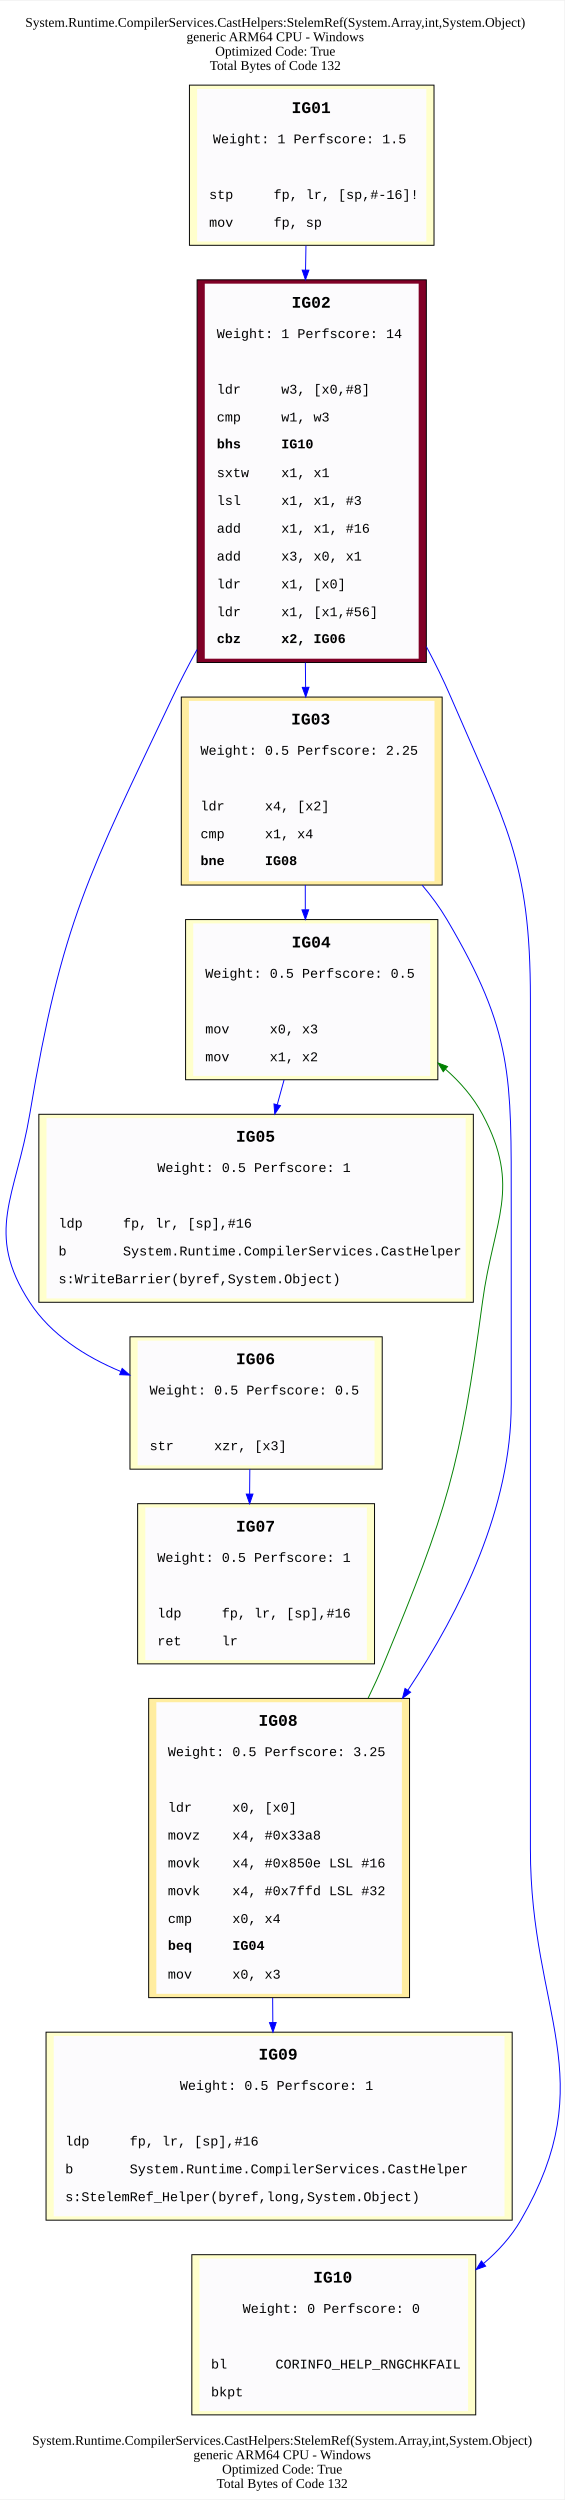
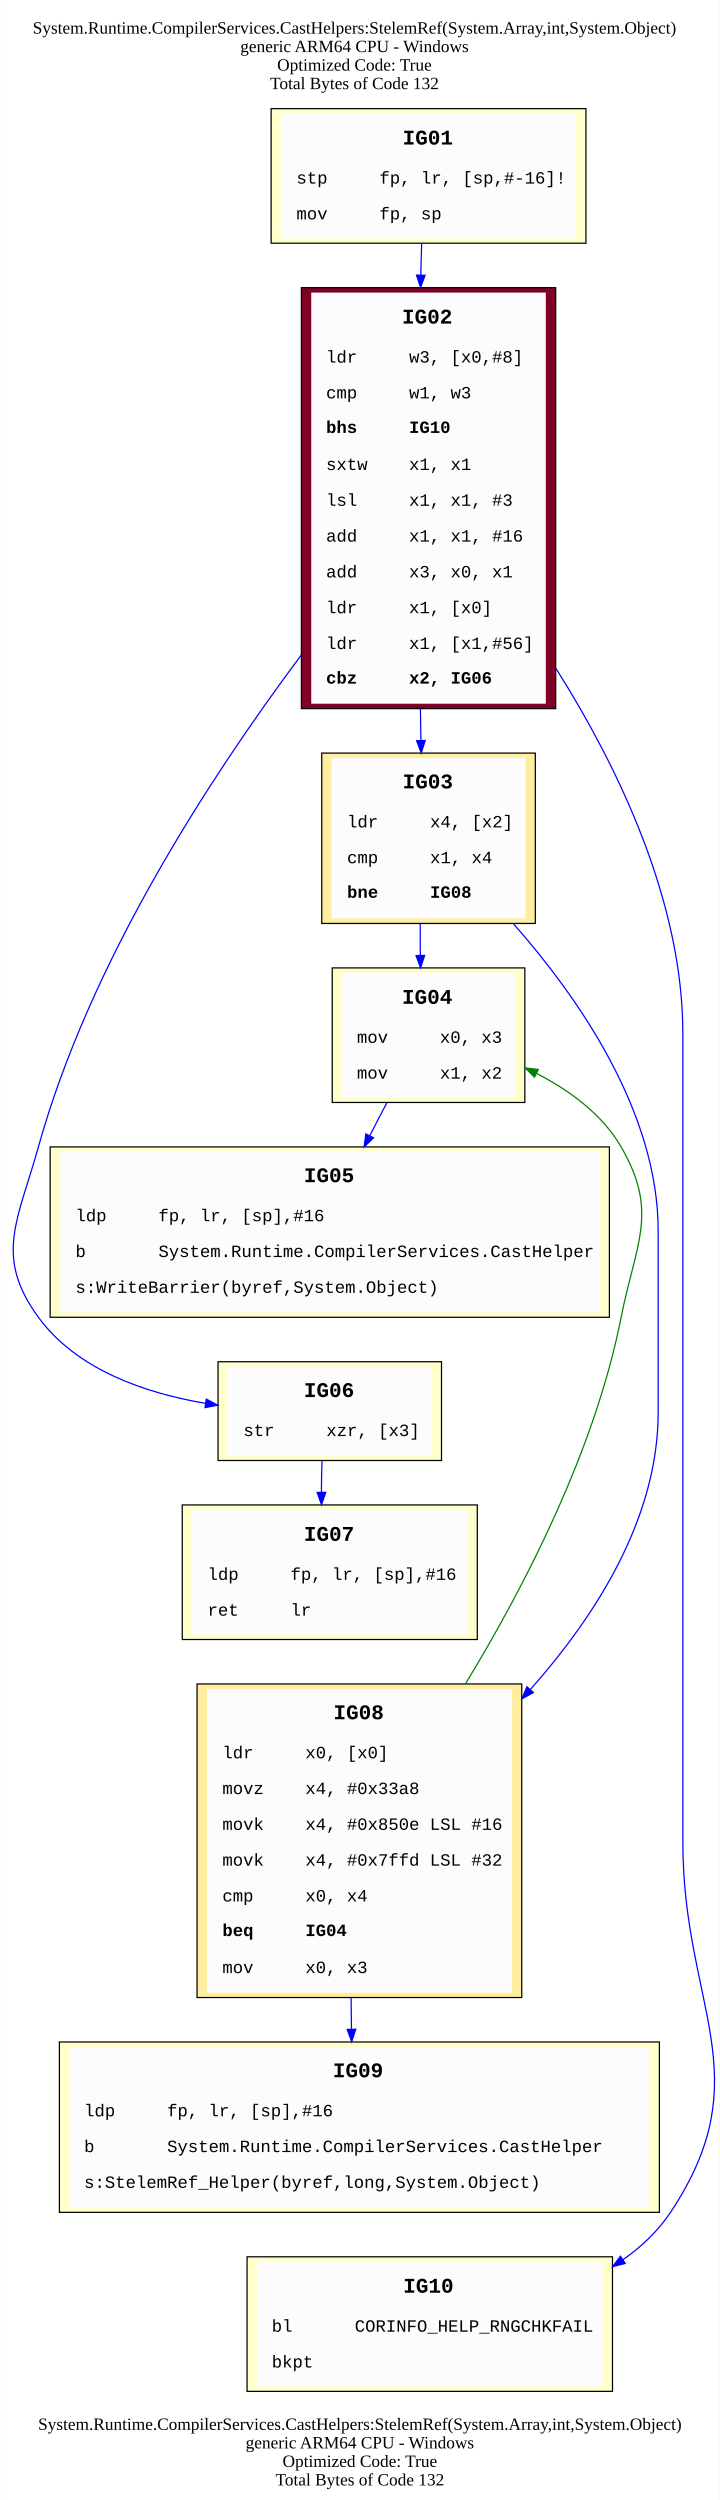
- <svg xmlns="http://www.w3.org/2000/svg" width="588pt" height="2605pt" viewBox="0.00 0.00 588.34 2605.00">
-   <g id="graph0" class="graph" transform="scale(1 1) rotate(0) translate(4 2601)">
-     <polygon fill="white" stroke="none" points="-4,4 -4,-2601 584.34,-2601 584.34,4 -4,4" />
-     <text text-anchor="middle" x="290.17" y="-52.8" font-family="Times New Roman,serif" font-size="14.00">System.Runtime.CompilerServices.CastHelpers:StelemRef(System.Array,int,System.Object)</text>
-     <text text-anchor="middle" x="290.17" y="-37.8" font-family="Times New Roman,serif" font-size="14.00">generic ARM64 CPU - Windows</text>
-     <text text-anchor="middle" x="290.17" y="-22.8" font-family="Times New Roman,serif" font-size="14.00">Optimized Code: True</text>
-     <text text-anchor="middle" x="290.17" y="-7.8" font-family="Times New Roman,serif" font-size="14.00"> Total Bytes of Code 132</text>
+ <svg xmlns="http://www.w3.org/2000/svg" width="583pt" height="2025pt" viewBox="0.00 0.00 582.77 2025.00">
+   <g id="graph0" class="graph" transform="scale(1 1) rotate(0) translate(4 2021)">
+     <polygon fill="white" stroke="none" points="-4,4 -4,-2021 578.77,-2021 578.77,4 -4,4" />
+     <text text-anchor="middle" x="287.38" y="-52.8" font-family="Times New Roman,serif" font-size="14.00">System.Runtime.CompilerServices.CastHelpers:StelemRef(System.Array,int,System.Object)</text>
+     <text text-anchor="middle" x="287.38" y="-37.8" font-family="Times New Roman,serif" font-size="14.00">generic ARM64 CPU - Windows</text>
+     <text text-anchor="middle" x="287.38" y="-22.8" font-family="Times New Roman,serif" font-size="14.00">Optimized Code: True</text>
+     <text text-anchor="middle" x="287.38" y="-7.8" font-family="Times New Roman,serif" font-size="14.00"> Total Bytes of Code 132</text>
    <g id="clust1" class="cluster">
-       <polygon fill="none" stroke="none" points="8,-76 8,-2589 558,-2589 558,-76 8,-76" />
-       <text text-anchor="middle" x="283" y="-2573.8" font-family="Times New Roman,serif" font-size="14.00">System.Runtime.CompilerServices.CastHelpers:StelemRef(System.Array,int,System.Object)</text>
-       <text text-anchor="middle" x="283" y="-2558.8" font-family="Times New Roman,serif" font-size="14.00">generic ARM64 CPU - Windows</text>
-       <text text-anchor="middle" x="283" y="-2543.8" font-family="Times New Roman,serif" font-size="14.00">Optimized Code: True</text>
-       <text text-anchor="middle" x="283" y="-2528.8" font-family="Times New Roman,serif" font-size="14.00"> Total Bytes of Code 132</text>
+       <polygon fill="none" stroke="none" points="8,-76 8,-2009 558,-2009 558,-76 8,-76" />
+       <text text-anchor="middle" x="283" y="-1993.8" font-family="Times New Roman,serif" font-size="14.00">System.Runtime.CompilerServices.CastHelpers:StelemRef(System.Array,int,System.Object)</text>
+       <text text-anchor="middle" x="283" y="-1978.8" font-family="Times New Roman,serif" font-size="14.00">generic ARM64 CPU - Windows</text>
+       <text text-anchor="middle" x="283" y="-1963.8" font-family="Times New Roman,serif" font-size="14.00">Optimized Code: True</text>
+       <text text-anchor="middle" x="283" y="-1948.8" font-family="Times New Roman,serif" font-size="14.00"> Total Bytes of Code 132</text>
    </g>
    <g id="node1" class="node">
-       <polygon fill="#ffffcc" stroke="black" points="448.5,-2513 193.5,-2513 193.5,-2346 448.5,-2346 448.5,-2513" />
-       <polygon fill="#fcfbfd" stroke="none" points="201.5,-2350 201.5,-2509 440.5,-2509 440.5,-2350 201.5,-2350" />
-       <text text-anchor="start" x="300" y="-2483.9" font-family="Courier New" font-weight="bold" font-size="17.00">IG01</text>
-       <text text-anchor="start" x="218" y="-2452.3" font-family="Courier New" font-size="14.00"> Weight: 1 Perfscore: 1.5</text>
-       <text text-anchor="start" x="313" y="-2423.3" font-family="Courier New" font-size="14.00">  </text>
-       <text text-anchor="start" x="214" y="-2394.3" font-family="Courier New" font-size="14.00">stp     fp, lr, [sp,#-16]!</text>
-       <text text-anchor="start" x="214" y="-2365.3" font-family="Courier New" font-size="14.00">mov     fp, sp</text>
+       <polygon fill="#ffffcc" stroke="black" points="470.5,-1933 215.5,-1933 215.5,-1824 470.5,-1824 470.5,-1933" />
+       <polygon fill="#fcfbfd" stroke="none" points="223.5,-1828 223.5,-1929 462.5,-1929 462.5,-1828 223.5,-1828" />
+       <text text-anchor="start" x="322" y="-1903.9" font-family="Courier New" font-weight="bold" font-size="17.00">IG01</text>
+       <text text-anchor="start" x="236" y="-1872.3" font-family="Courier New" font-size="14.00">stp     fp, lr, [sp,#-16]!</text>
+       <text text-anchor="start" x="236" y="-1843.3" font-family="Courier New" font-size="14.00">mov     fp, sp</text>
    </g>
    <g id="node2" class="node">
-       <polygon fill="#800026" stroke="black" points="440.5,-2310 201.5,-2310 201.5,-1911 440.5,-1911 440.5,-2310" />
-       <polygon fill="#fcfbfd" stroke="none" points="209.5,-1915 209.5,-2306 432.5,-2306 432.5,-1915 209.5,-1915" />
-       <text text-anchor="start" x="300" y="-2280.9" font-family="Courier New" font-weight="bold" font-size="17.00">IG02</text>
-       <text text-anchor="start" x="222" y="-2249.3" font-family="Courier New" font-size="14.00"> Weight: 1 Perfscore: 14</text>
-       <text text-anchor="start" x="313" y="-2220.3" font-family="Courier New" font-size="14.00">  </text>
-       <text text-anchor="start" x="222" y="-2191.3" font-family="Courier New" font-size="14.00">ldr     w3, [x0,#8]</text>
-       <text text-anchor="start" x="222" y="-2162.3" font-family="Courier New" font-size="14.00">cmp     w1, w3</text>
-       <text text-anchor="start" x="222" y="-2134.3" font-family="Courier New" font-weight="bold" font-size="14.00">bhs     IG10</text>
-       <text text-anchor="start" x="222" y="-2104.3" font-family="Courier New" font-size="14.00">sxtw    x1, x1</text>
-       <text text-anchor="start" x="222" y="-2075.3" font-family="Courier New" font-size="14.00">lsl     x1, x1, #3</text>
-       <text text-anchor="start" x="222" y="-2046.3" font-family="Courier New" font-size="14.00">add     x1, x1, #16</text>
-       <text text-anchor="start" x="222" y="-2017.3" font-family="Courier New" font-size="14.00">add     x3, x0, x1</text>
-       <text text-anchor="start" x="222" y="-1988.3" font-family="Courier New" font-size="14.00">ldr     x1, [x0]</text>
-       <text text-anchor="start" x="222" y="-1959.3" font-family="Courier New" font-size="14.00">ldr     x1, [x1,#56]</text>
-       <text text-anchor="start" x="222" y="-1931.3" font-family="Courier New" font-weight="bold" font-size="14.00">cbz     x2, IG06</text>
+       <polygon fill="#800026" stroke="black" points="446,-1788 240,-1788 240,-1447 446,-1447 446,-1788" />
+       <polygon fill="#fcfbfd" stroke="none" points="248,-1451 248,-1784 438,-1784 438,-1451 248,-1451" />
+       <text text-anchor="start" x="321.5" y="-1758.9" font-family="Courier New" font-weight="bold" font-size="17.00">IG02</text>
+       <text text-anchor="start" x="260" y="-1727.3" font-family="Courier New" font-size="14.00">ldr     w3, [x0,#8]</text>
+       <text text-anchor="start" x="260" y="-1698.3" font-family="Courier New" font-size="14.00">cmp     w1, w3</text>
+       <text text-anchor="start" x="260" y="-1670.3" font-family="Courier New" font-weight="bold" font-size="14.00">bhs     IG10</text>
+       <text text-anchor="start" x="260" y="-1640.3" font-family="Courier New" font-size="14.00">sxtw    x1, x1</text>
+       <text text-anchor="start" x="260" y="-1611.3" font-family="Courier New" font-size="14.00">lsl     x1, x1, #3</text>
+       <text text-anchor="start" x="260" y="-1582.3" font-family="Courier New" font-size="14.00">add     x1, x1, #16</text>
+       <text text-anchor="start" x="260" y="-1553.3" font-family="Courier New" font-size="14.00">add     x3, x0, x1</text>
+       <text text-anchor="start" x="260" y="-1524.3" font-family="Courier New" font-size="14.00">ldr     x1, [x0]</text>
+       <text text-anchor="start" x="260" y="-1495.3" font-family="Courier New" font-size="14.00">ldr     x1, [x1,#56]</text>
+       <text text-anchor="start" x="260" y="-1467.3" font-family="Courier New" font-weight="bold" font-size="14.00">cbz     x2, IG06</text>
    </g>
    <g id="edge1" class="edge">
-       <path fill="none" stroke="blue" d="M314.99,-2345.63C314.81,-2337.43 314.67,-2328.88 314.56,-2320.1" />
-       <polygon fill="blue" stroke="blue" points="318.06,-2320.06 314.45,-2310.1 311.06,-2320.14 318.06,-2320.06" />
+       <path fill="none" stroke="blue" d="M337.41,-1823.84C337.13,-1815.87 336.9,-1807.31 336.73,-1798.37" />
+       <polygon fill="blue" stroke="blue" points="340.22,-1798.07 336.55,-1788.13 333.22,-1798.19 340.22,-1798.07" />
    </g>
    <g id="node3" class="node">
-       <polygon fill="#ffeda0" stroke="black" points="457,-1875 185,-1875 185,-1679 457,-1679 457,-1875" />
-       <polygon fill="#fcfbfd" stroke="none" points="193,-1683 193,-1871 449,-1871 449,-1683 193,-1683" />
-       <text text-anchor="start" x="299.5" y="-1846.4" font-family="Courier New" font-weight="bold" font-size="17.00">IG03</text>
-       <text text-anchor="start" x="205" y="-1814.8" font-family="Courier New" font-size="14.00"> Weight: 0.5 Perfscore: 2.25</text>
-       <text text-anchor="start" x="312.5" y="-1785.8" font-family="Courier New" font-size="14.00">  </text>
-       <text text-anchor="start" x="205" y="-1756.8" font-family="Courier New" font-size="14.00">ldr     x4, [x2]</text>
-       <text text-anchor="start" x="205" y="-1727.8" font-family="Courier New" font-size="14.00">cmp     x1, x4</text>
-       <text text-anchor="start" x="205" y="-1699.8" font-family="Courier New" font-weight="bold" font-size="14.00">bne     IG08</text>
+       <polygon fill="#ffeda0" stroke="black" points="429.5,-1411 256.5,-1411 256.5,-1273 429.5,-1273 429.5,-1411" />
+       <polygon fill="#fcfbfd" stroke="none" points="264.5,-1277 264.5,-1407 421.5,-1407 421.5,-1277 264.5,-1277" />
+       <text text-anchor="start" x="322" y="-1382.4" font-family="Courier New" font-weight="bold" font-size="17.00">IG03</text>
+       <text text-anchor="start" x="277" y="-1350.8" font-family="Courier New" font-size="14.00">ldr     x4, [x2]</text>
+       <text text-anchor="start" x="277" y="-1321.8" font-family="Courier New" font-size="14.00">cmp     x1, x4</text>
+       <text text-anchor="start" x="277" y="-1293.8" font-family="Courier New" font-weight="bold" font-size="14.00">bne     IG08</text>
    </g>
    <g id="edge4" class="edge">
-       <path fill="none" stroke="blue" d="M314.37,-1910.92C314.43,-1902.2 314.52,-1893.6 314.64,-1885.23" />
-       <polygon fill="blue" stroke="blue" points="318.14,-1885.19 314.79,-1875.14 311.14,-1885.09 318.14,-1885.19" />
+       <path fill="none" stroke="blue" d="M336.43,-1446.79C336.52,-1438.06 336.66,-1429.51 336.83,-1421.31" />
+       <polygon fill="blue" stroke="blue" points="340.33,-1421.21 337.07,-1411.13 333.34,-1421.04 340.33,-1421.21" />
    </g>
    <g id="node6" class="node">
-       <polygon fill="#ffffcc" stroke="black" points="394.5,-1208 131.5,-1208 131.5,-1070 394.5,-1070 394.5,-1208" />
-       <polygon fill="#fcfbfd" stroke="none" points="139.5,-1074 139.5,-1204 386.5,-1204 386.5,-1074 139.5,-1074" />
-       <text text-anchor="start" x="242" y="-1179.4" font-family="Courier New" font-weight="bold" font-size="17.00">IG06</text>
-       <text text-anchor="start" x="152" y="-1147.8" font-family="Courier New" font-size="14.00"> Weight: 0.5 Perfscore: 0.5</text>
-       <text text-anchor="start" x="255" y="-1118.8" font-family="Courier New" font-size="14.00">  </text>
-       <text text-anchor="start" x="152" y="-1089.8" font-family="Courier New" font-size="14.00">str     xzr, [x3]</text>
+       <polygon fill="#ffffcc" stroke="black" points="353.5,-918 172.5,-918 172.5,-838 353.5,-838 353.5,-918" />
+       <polygon fill="#fcfbfd" stroke="none" points="180.5,-842 180.5,-914 345.5,-914 345.5,-842 180.5,-842" />
+       <text text-anchor="start" x="242" y="-889.4" font-family="Courier New" font-weight="bold" font-size="17.00">IG06</text>
+       <text text-anchor="start" x="193" y="-857.8" font-family="Courier New" font-size="14.00">str     xzr, [x3]</text>
    </g>
    <g id="edge3" class="edge">
-       <path fill="none" stroke="blue" d="M201.38,-1924.41C192.33,-1907.95 183.73,-1891.33 176,-1875 88.6,-1690.27 60.57,-1641.58 27,-1440 12.69,-1354.07 -20.58,-1316.97 27,-1244 49.04,-1210.2 84.8,-1187.31 121.9,-1171.84" />
-       <polygon fill="blue" stroke="blue" points="123.37,-1175.02 131.36,-1168.06 120.77,-1168.52 123.37,-1175.02" />
+       <path fill="none" stroke="blue" d="M239.96,-1490.47C164.51,-1389.57 68.35,-1240.77 27,-1092 10.57,-1032.91 -9.21,-1003.5 27,-954 57.99,-911.64 113.1,-892.62 162.27,-884.32" />
+       <polygon fill="blue" stroke="blue" points="163,-887.75 172.34,-882.75 161.92,-880.83 163,-887.75" />
    </g>
    <g id="node10" class="node">
-       <polygon fill="#ffffcc" stroke="black" points="492,-251 196,-251 196,-84 492,-84 492,-251" />
-       <polygon fill="#fcfbfd" stroke="none" points="204,-88 204,-247 484,-247 484,-88 204,-88" />
-       <text text-anchor="start" x="322.5" y="-221.9" font-family="Courier New" font-weight="bold" font-size="17.00">IG10</text>
-       <text text-anchor="start" x="249" y="-190.3" font-family="Courier New" font-size="14.00"> Weight: 0 Perfscore: 0</text>
-       <text text-anchor="start" x="335.5" y="-161.3" font-family="Courier New" font-size="14.00">  </text>
+       <polygon fill="#ffffcc" stroke="black" points="492,-193 196,-193 196,-84 492,-84 492,-193" />
+       <polygon fill="#fcfbfd" stroke="none" points="204,-88 204,-189 484,-189 484,-88 204,-88" />
+       <text text-anchor="start" x="322.5" y="-163.9" font-family="Courier New" font-weight="bold" font-size="17.00">IG10</text>
      <text text-anchor="start" x="216" y="-132.3" font-family="Courier New" font-size="14.00">bl      CORINFO_HELP_RNGCHKFAIL</text>
      <text text-anchor="start" x="216" y="-103.3" font-family="Courier New" font-size="14.00">bkpt</text>
    </g>
    <g id="edge2" class="edge">
-       <path fill="none" stroke="blue" d="M440.52,-1927.63C449.81,-1910.19 458.49,-1892.48 466,-1875 523.08,-1742.18 549,-1705.06 549,-1560.5 549,-1560.5 549,-1560.5 549,-674 549,-501.94 625.28,-435.86 539,-287 529.1,-269.93 515.67,-255.01 500.46,-242.06" />
-       <polygon fill="blue" stroke="blue" points="502.32,-239.06 492.36,-235.46 497.9,-244.49 502.32,-239.06" />
+       <path fill="none" stroke="blue" d="M446.3,-1479.44C497.7,-1397.88 549,-1289.85 549,-1183.5 549,-1183.5 549,-1183.5 549,-529 549,-395.59 612.88,-340.08 539,-229 528.9,-213.82 515.54,-201.18 500.53,-190.65" />
+       <polygon fill="blue" stroke="blue" points="502.3,-187.62 492.04,-185.02 498.44,-193.46 502.3,-187.62" />
    </g>
    <g id="node4" class="node">
-       <polygon fill="#ffffcc" stroke="black" points="452.5,-1643 189.5,-1643 189.5,-1476 452.5,-1476 452.5,-1643" />
-       <polygon fill="#fcfbfd" stroke="none" points="197.5,-1480 197.5,-1639 444.5,-1639 444.5,-1480 197.5,-1480" />
-       <text text-anchor="start" x="300" y="-1613.9" font-family="Courier New" font-weight="bold" font-size="17.00">IG04</text>
-       <text text-anchor="start" x="210" y="-1582.3" font-family="Courier New" font-size="14.00"> Weight: 0.5 Perfscore: 0.5</text>
-       <text text-anchor="start" x="313" y="-1553.3" font-family="Courier New" font-size="14.00">  </text>
-       <text text-anchor="start" x="210" y="-1524.3" font-family="Courier New" font-size="14.00">mov     x0, x3</text>
-       <text text-anchor="start" x="210" y="-1495.3" font-family="Courier New" font-size="14.00">mov     x1, x2</text>
+       <polygon fill="#ffffcc" stroke="black" points="421,-1237 265,-1237 265,-1128 421,-1128 421,-1237" />
+       <polygon fill="#fcfbfd" stroke="none" points="273,-1132 273,-1233 413,-1233 413,-1132 273,-1132" />
+       <text text-anchor="start" x="321.5" y="-1207.9" font-family="Courier New" font-weight="bold" font-size="17.00">IG04</text>
+       <text text-anchor="start" x="285" y="-1176.3" font-family="Courier New" font-size="14.00">mov     x0, x3</text>
+       <text text-anchor="start" x="285" y="-1147.3" font-family="Courier New" font-size="14.00">mov     x1, x2</text>
    </g>
    <g id="edge6" class="edge">
-       <path fill="none" stroke="blue" d="M314.28,-1678.97C314.23,-1670.47 314.24,-1661.88 314.31,-1653.42" />
-       <polygon fill="blue" stroke="blue" points="317.81,-1653.21 314.42,-1643.17 310.81,-1653.13 317.81,-1653.21" />
+       <path fill="none" stroke="blue" d="M336.3,-1272.83C336.22,-1264.32 336.24,-1255.64 336.36,-1247.2" />
+       <polygon fill="blue" stroke="blue" points="339.86,-1247.12 336.57,-1237.06 332.86,-1246.98 339.86,-1247.12" />
    </g>
    <g id="node8" class="node">
-       <polygon fill="#ffeda0" stroke="black" points="423,-831 151,-831 151,-519 423,-519 423,-831" />
-       <polygon fill="#fcfbfd" stroke="none" points="159,-523 159,-827 415,-827 415,-523 159,-523" />
-       <text text-anchor="start" x="265.5" y="-802.4" font-family="Courier New" font-weight="bold" font-size="17.00">IG08</text>
-       <text text-anchor="start" x="171" y="-770.8" font-family="Courier New" font-size="14.00"> Weight: 0.5 Perfscore: 3.25</text>
-       <text text-anchor="start" x="278.5" y="-741.8" font-family="Courier New" font-size="14.00">  </text>
-       <text text-anchor="start" x="171" y="-712.8" font-family="Courier New" font-size="14.00">ldr     x0, [x0]</text>
-       <text text-anchor="start" x="171" y="-683.8" font-family="Courier New" font-size="14.00">movz    x4, #0x33a8</text>
-       <text text-anchor="start" x="171" y="-654.8" font-family="Courier New" font-size="14.00">movk    x4, #0x850e LSL #16</text>
-       <text text-anchor="start" x="171" y="-625.8" font-family="Courier New" font-size="14.00">movk    x4, #0x7ffd LSL #32</text>
-       <text text-anchor="start" x="171" y="-596.8" font-family="Courier New" font-size="14.00">cmp     x0, x4</text>
-       <text text-anchor="start" x="171" y="-568.8" font-family="Courier New" font-weight="bold" font-size="14.00">beq     IG04</text>
-       <text text-anchor="start" x="171" y="-538.8" font-family="Courier New" font-size="14.00">mov     x0, x3</text>
+       <polygon fill="#ffeda0" stroke="black" points="418.5,-657 155.5,-657 155.5,-403 418.5,-403 418.5,-657" />
+       <polygon fill="#fcfbfd" stroke="none" points="163.5,-407 163.5,-653 410.5,-653 410.5,-407 163.5,-407" />
+       <text text-anchor="start" x="266" y="-628.4" font-family="Courier New" font-weight="bold" font-size="17.00">IG08</text>
+       <text text-anchor="start" x="176" y="-596.8" font-family="Courier New" font-size="14.00">ldr     x0, [x0]</text>
+       <text text-anchor="start" x="176" y="-567.8" font-family="Courier New" font-size="14.00">movz    x4, #0x33a8</text>
+       <text text-anchor="start" x="176" y="-538.8" font-family="Courier New" font-size="14.00">movk    x4, #0x850e LSL #16</text>
+       <text text-anchor="start" x="176" y="-509.8" font-family="Courier New" font-size="14.00">movk    x4, #0x7ffd LSL #32</text>
+       <text text-anchor="start" x="176" y="-480.8" font-family="Courier New" font-size="14.00">cmp     x0, x4</text>
+       <text text-anchor="start" x="176" y="-452.8" font-family="Courier New" font-weight="bold" font-size="14.00">beq     IG04</text>
+       <text text-anchor="start" x="176" y="-422.8" font-family="Courier New" font-size="14.00">mov     x0, x3</text>
    </g>
    <g id="edge5" class="edge">
-       <path fill="none" stroke="blue" d="M436.14,-1678.88C445.79,-1667.5 454.65,-1655.47 462,-1643 531.38,-1525.31 529,-1479.62 529,-1343 529,-1343 529,-1343 529,-1138 529,-1030.55 477,-923.44 421.2,-839.44" />
-       <polygon fill="blue" stroke="blue" points="424.1,-837.48 415.62,-831.13 418.29,-841.38 424.1,-837.48" />
+       <path fill="none" stroke="blue" d="M411.73,-1272.79C464.72,-1212.71 529,-1120.03 529,-1024 529,-1024 529,-1024 529,-877 529,-792.29 479.69,-713.56 425.59,-652.66" />
+       <polygon fill="blue" stroke="blue" points="427.92,-650.03 418.62,-644.95 422.73,-654.72 427.92,-650.03" />
    </g>
    <g id="node5" class="node">
-       <polygon fill="#ffffcc" stroke="black" points="489.5,-1440 36.5,-1440 36.5,-1244 489.5,-1244 489.5,-1440" />
-       <polygon fill="#fcfbfd" stroke="none" points="44.5,-1248 44.5,-1436 481.5,-1436 481.5,-1248 44.5,-1248" />
-       <text text-anchor="start" x="242" y="-1411.4" font-family="Courier New" font-weight="bold" font-size="17.00">IG05</text>
-       <text text-anchor="start" x="160" y="-1379.8" font-family="Courier New" font-size="14.00"> Weight: 0.5 Perfscore: 1</text>
-       <text text-anchor="start" x="255" y="-1350.8" font-family="Courier New" font-size="14.00">  </text>
-       <text text-anchor="start" x="57" y="-1321.8" font-family="Courier New" font-size="14.00">ldp     fp, lr, [sp],#16</text>
-       <text text-anchor="start" x="57" y="-1292.8" font-family="Courier New" font-size="14.00">b       System.Runtime.CompilerServices.CastHelper</text>
-       <text text-anchor="start" x="57" y="-1263.8" font-family="Courier New" font-size="14.00">          s:WriteBarrier(byref,System.Object)</text>
+       <polygon fill="#ffffcc" stroke="black" points="489.5,-1092 36.5,-1092 36.5,-954 489.5,-954 489.5,-1092" />
+       <polygon fill="#fcfbfd" stroke="none" points="44.5,-958 44.5,-1088 481.5,-1088 481.5,-958 44.5,-958" />
+       <text text-anchor="start" x="242" y="-1063.4" font-family="Courier New" font-weight="bold" font-size="17.00">IG05</text>
+       <text text-anchor="start" x="57" y="-1031.8" font-family="Courier New" font-size="14.00">ldp     fp, lr, [sp],#16</text>
+       <text text-anchor="start" x="57" y="-1002.8" font-family="Courier New" font-size="14.00">b       System.Runtime.CompilerServices.CastHelper</text>
+       <text text-anchor="start" x="57" y="-973.8" font-family="Courier New" font-size="14.00">          s:WriteBarrier(byref,System.Object)</text>
    </g>
    <g id="edge7" class="edge">
-       <path fill="none" stroke="blue" d="M292.16,-1475.8C289.77,-1467.35 287.38,-1458.68 285.05,-1450.01" />
-       <polygon fill="blue" stroke="blue" points="288.41,-1449.01 282.45,-1440.25 281.64,-1450.81 288.41,-1449.01" />
+       <path fill="none" stroke="blue" d="M309.25,-1127.74C304.65,-1119.12 299.94,-1110.05 295.37,-1101.01" />
+       <polygon fill="blue" stroke="blue" points="298.46,-1099.37 290.85,-1092 292.2,-1102.51 298.46,-1099.37" />
    </g>
    <g id="node7" class="node">
-       <polygon fill="#ffffcc" stroke="black" points="386.5,-1034 139.5,-1034 139.5,-867 386.5,-867 386.5,-1034" />
-       <polygon fill="#fcfbfd" stroke="none" points="147.5,-871 147.5,-1030 378.5,-1030 378.5,-871 147.5,-871" />
-       <text text-anchor="start" x="242" y="-1004.9" font-family="Courier New" font-weight="bold" font-size="17.00">IG07</text>
-       <text text-anchor="start" x="160" y="-973.3" font-family="Courier New" font-size="14.00"> Weight: 0.5 Perfscore: 1</text>
-       <text text-anchor="start" x="255" y="-944.3" font-family="Courier New" font-size="14.00">  </text>
-       <text text-anchor="start" x="160" y="-915.3" font-family="Courier New" font-size="14.00">ldp     fp, lr, [sp],#16</text>
-       <text text-anchor="start" x="160" y="-886.3" font-family="Courier New" font-size="14.00">ret     lr</text>
+       <polygon fill="#ffffcc" stroke="black" points="382.5,-802 143.5,-802 143.5,-693 382.5,-693 382.5,-802" />
+       <polygon fill="#fcfbfd" stroke="none" points="151.5,-697 151.5,-798 374.5,-798 374.5,-697 151.5,-697" />
+       <text text-anchor="start" x="242" y="-772.9" font-family="Courier New" font-weight="bold" font-size="17.00">IG07</text>
+       <text text-anchor="start" x="164" y="-741.3" font-family="Courier New" font-size="14.00">ldp     fp, lr, [sp],#16</text>
+       <text text-anchor="start" x="164" y="-712.3" font-family="Courier New" font-size="14.00">ret     lr</text>
    </g>
    <g id="edge8" class="edge">
-       <path fill="none" stroke="blue" d="M256.47,-1069.88C256.32,-1061.5 256.25,-1052.83 256.25,-1044.17" />
-       <polygon fill="blue" stroke="blue" points="259.75,-1044.04 256.29,-1034.02 252.75,-1044.01 259.75,-1044.04" />
+       <path fill="none" stroke="blue" d="M256.73,-837.75C256.4,-829.68 256.24,-821 256.25,-812.32" />
+       <polygon fill="blue" stroke="blue" points="259.75,-812.21 256.33,-802.18 252.75,-812.15 259.75,-812.21" />
    </g>
    <g id="edge9" class="edge">
-       <path fill="none" stroke="green" d="M379.8,-831.26C385.63,-843.19 391.11,-855.18 396,-867 462.46,-1027.48 475.91,-1071.85 499,-1244 510.58,-1330.34 540.13,-1363.21 499,-1440 489.43,-1457.86 475.86,-1473.49 460.42,-1487.03" />
-       <polygon fill="green" stroke="green" points="458.11,-1484.4 452.7,-1493.51 462.61,-1489.76 458.11,-1484.4" />
+       <path fill="none" stroke="green" d="M373,-657.25C422.12,-738.06 478,-847.41 499,-954 510.86,-1014.18 529.74,-1038.93 499,-1092 483.68,-1118.46 457.25,-1137.77 430.45,-1151.54" />
+       <polygon fill="green" stroke="green" points="428.8,-1148.45 421.37,-1155.99 431.89,-1154.73 428.8,-1148.45" />
    </g>
    <g id="node9" class="node">
-       <polygon fill="#ffffcc" stroke="black" points="530,-483 44,-483 44,-287 530,-287 530,-483" />
-       <polygon fill="#fcfbfd" stroke="none" points="52,-291 52,-479 522,-479 522,-291 52,-291" />
-       <text text-anchor="start" x="265.5" y="-454.4" font-family="Courier New" font-weight="bold" font-size="17.00">IG09</text>
-       <text text-anchor="start" x="183.5" y="-422.8" font-family="Courier New" font-size="14.00"> Weight: 0.5 Perfscore: 1</text>
-       <text text-anchor="start" x="278.5" y="-393.8" font-family="Courier New" font-size="14.00">  </text>
-       <text text-anchor="start" x="64" y="-364.8" font-family="Courier New" font-size="14.00">ldp     fp, lr, [sp],#16</text>
-       <text text-anchor="start" x="64" y="-335.8" font-family="Courier New" font-size="14.00">b       System.Runtime.CompilerServices.CastHelper</text>
-       <text text-anchor="start" x="64" y="-306.8" font-family="Courier New" font-size="14.00">          s:StelemRef_Helper(byref,long,System.Object)</text>
+       <polygon fill="#ffffcc" stroke="black" points="530,-367 44,-367 44,-229 530,-229 530,-367" />
+       <polygon fill="#fcfbfd" stroke="none" points="52,-233 52,-363 522,-363 522,-233 52,-233" />
+       <text text-anchor="start" x="265.5" y="-338.4" font-family="Courier New" font-weight="bold" font-size="17.00">IG09</text>
+       <text text-anchor="start" x="64" y="-306.8" font-family="Courier New" font-size="14.00">ldp     fp, lr, [sp],#16</text>
+       <text text-anchor="start" x="64" y="-277.8" font-family="Courier New" font-size="14.00">b       System.Runtime.CompilerServices.CastHelper</text>
+       <text text-anchor="start" x="64" y="-248.8" font-family="Courier New" font-size="14.00">          s:StelemRef_Helper(byref,long,System.Object)</text>
    </g>
    <g id="edge10" class="edge">
-       <path fill="none" stroke="blue" d="M280.27,-518.62C280.3,-510.03 280.36,-501.49 280.45,-493.12" />
-       <polygon fill="blue" stroke="blue" points="283.95,-493.07 280.58,-483.02 276.95,-492.98 283.95,-493.07" />
+       <path fill="none" stroke="blue" d="M280.28,-402.9C280.32,-394.19 280.42,-385.58 280.57,-377.25" />
+       <polygon fill="blue" stroke="blue" points="284.07,-377.31 280.77,-367.24 277.07,-377.17 284.07,-377.31" />
    </g>
  </g>
</svg>
